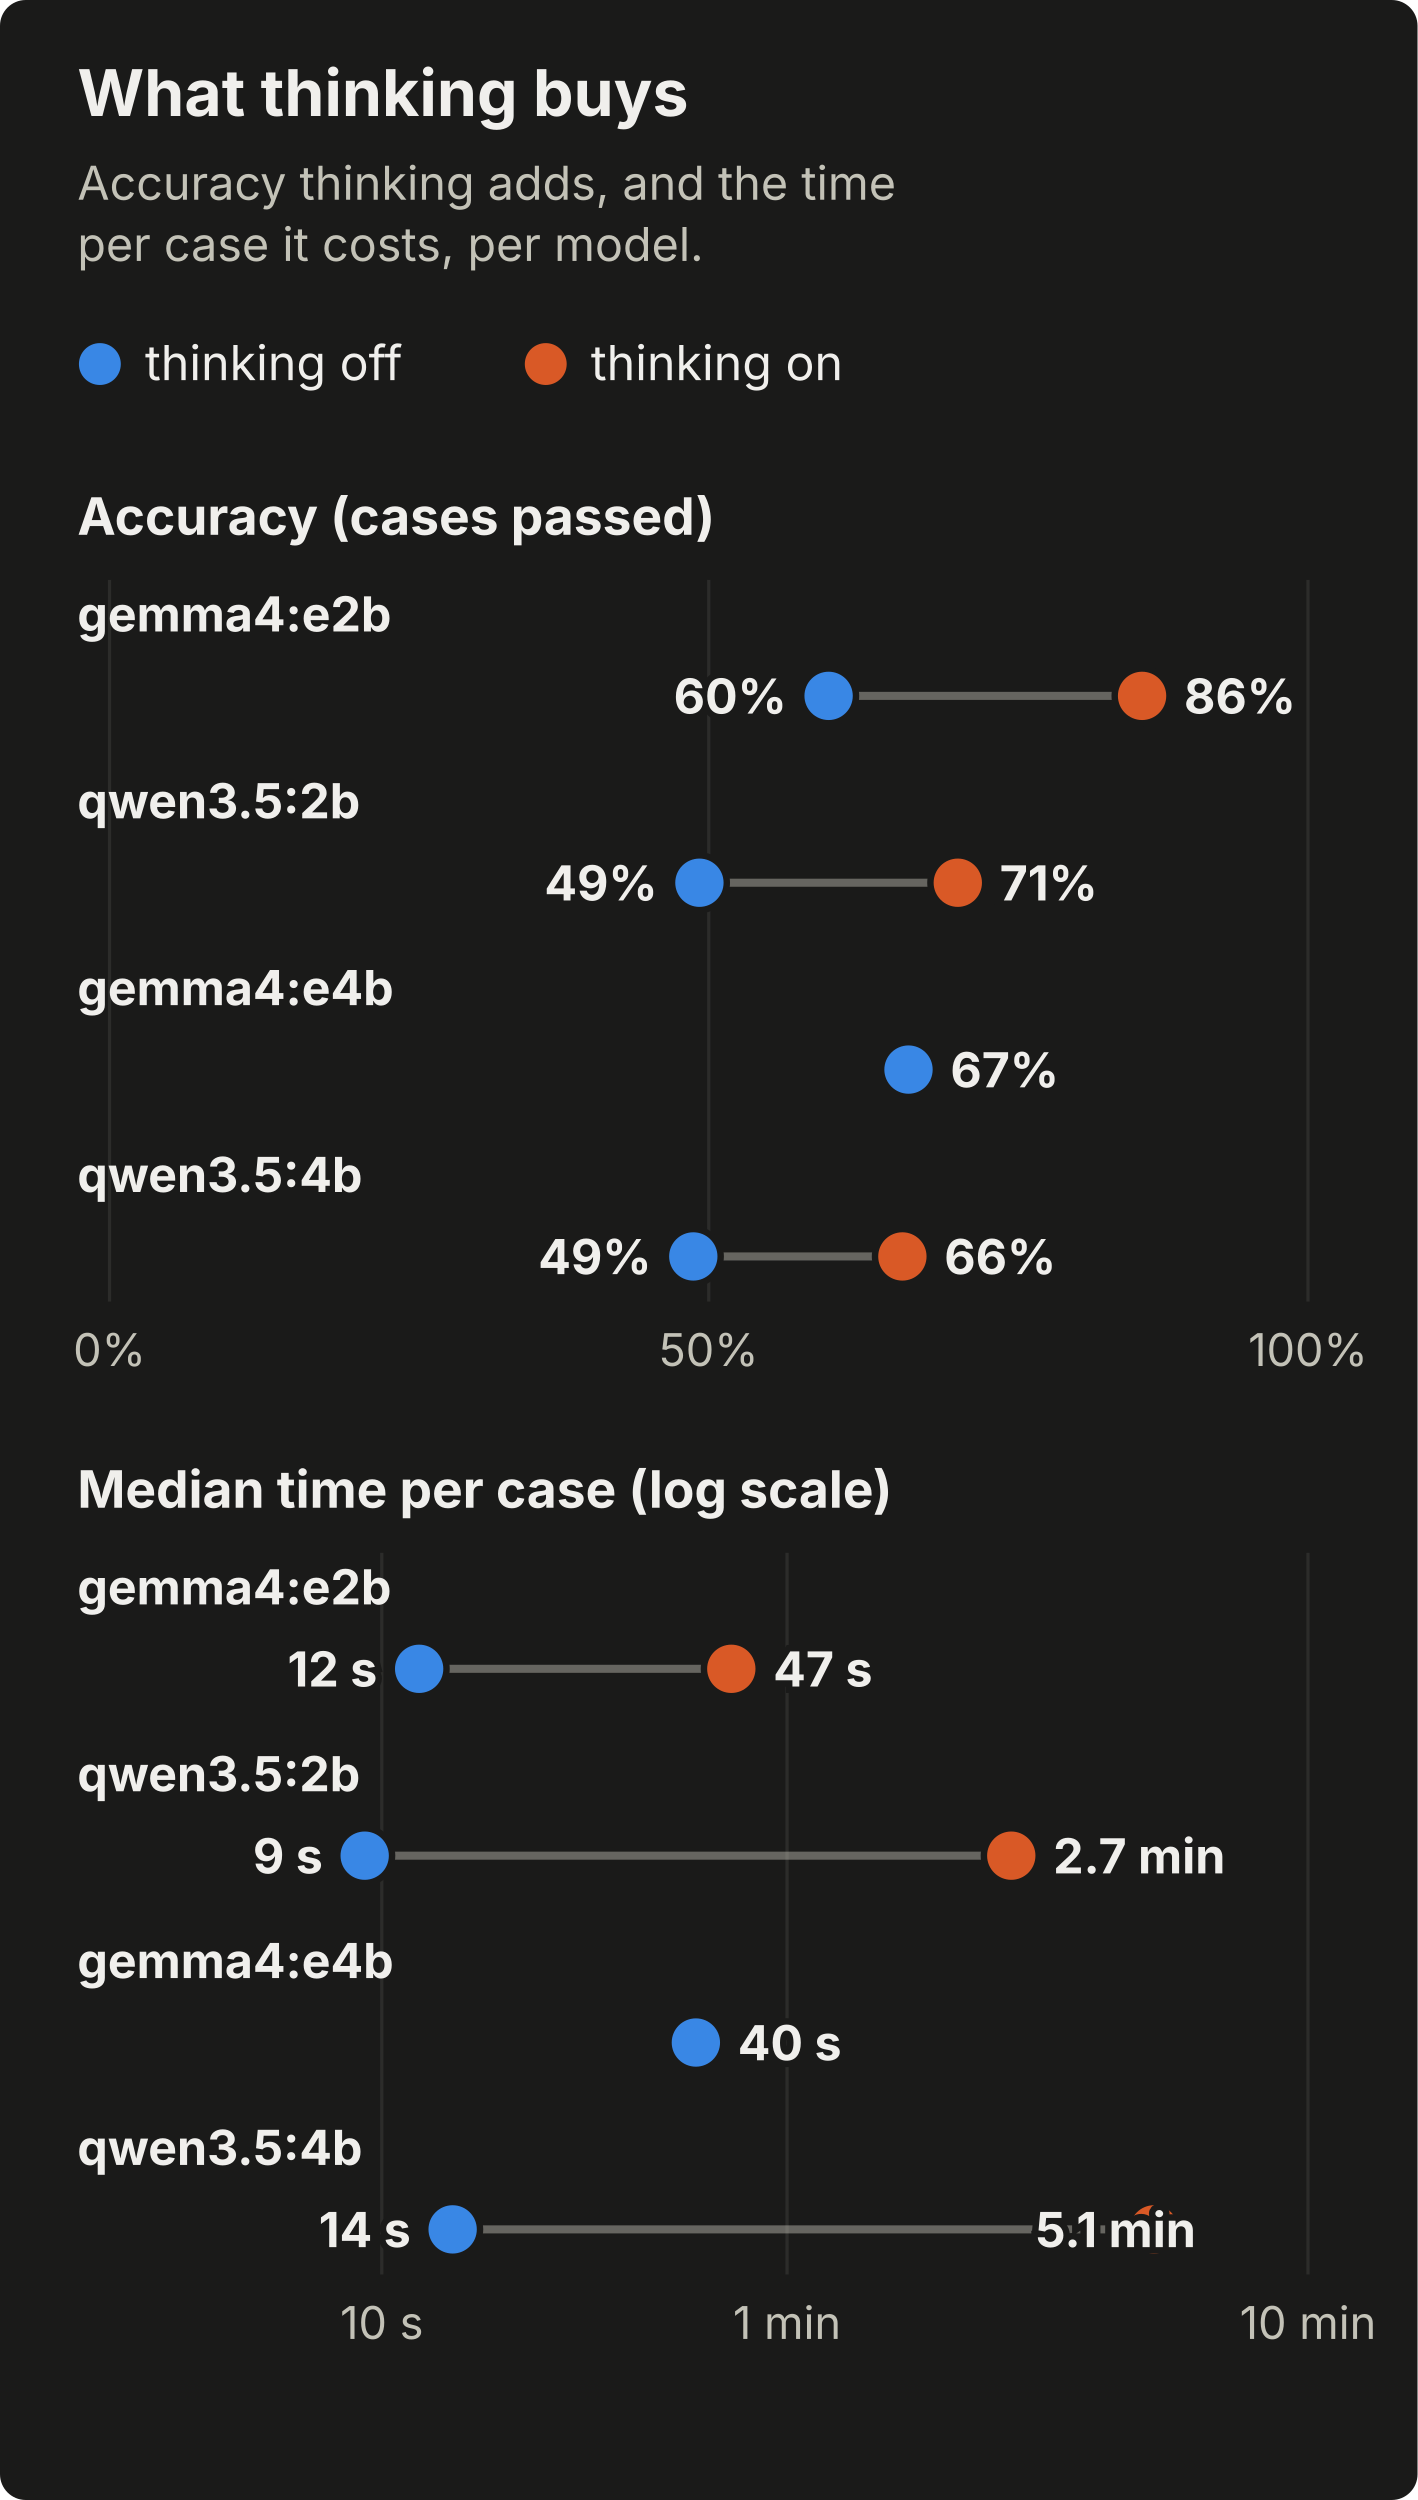
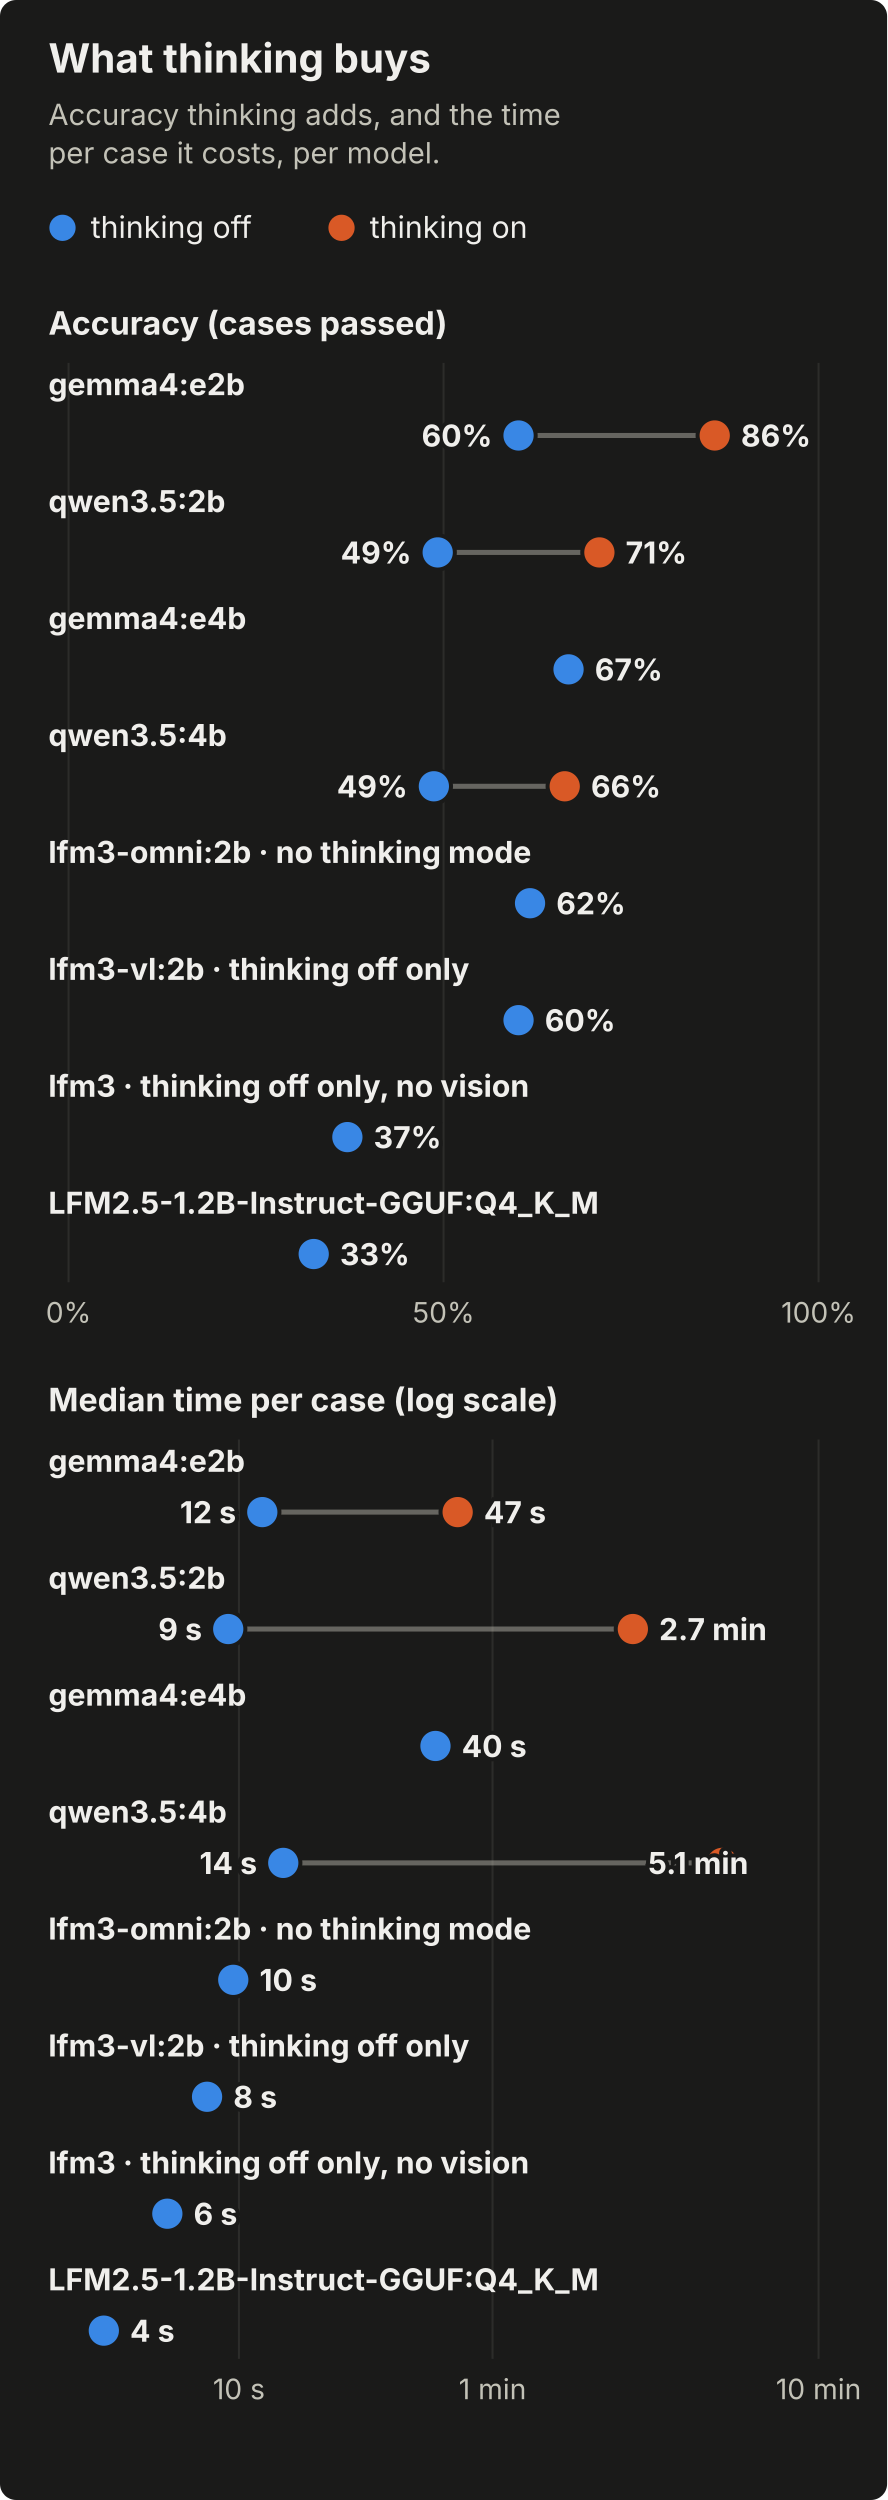
- <svg xmlns="http://www.w3.org/2000/svg" width="440" height="776" viewBox="0 0 440 776" role="img" aria-label="What thinking buys">
-   <rect width="440" height="776" rx="8" fill="#1a1a19" />
+ <svg xmlns="http://www.w3.org/2000/svg" width="440" height="1240" viewBox="0 0 440 1240" role="img" aria-label="What thinking buys">
+   <rect width="440" height="1240" rx="8" fill="#1a1a19" />
  <text x="24.0" y="36.0" font-size="20" font-weight="700" text-anchor="start" fill="#f0efec" font-family="system-ui, -apple-system, Segoe UI, sans-serif">What thinking buys</text>
  <text x="24.0" y="62.0" font-size="14.5" font-weight="normal" text-anchor="start" fill="#c3c2b7" font-family="system-ui, -apple-system, Segoe UI, sans-serif">Accuracy thinking adds, and the time</text>
  <text x="24.0" y="81.0" font-size="14.5" font-weight="normal" text-anchor="start" fill="#c3c2b7" font-family="system-ui, -apple-system, Segoe UI, sans-serif">per case it costs, per model.</text>
  <circle cx="31.0" cy="113.0" r="7.5" fill="#3987e5" stroke="#1a1a19" stroke-width="2" />
  <text x="45.0" y="118.0" font-size="15" font-weight="normal" text-anchor="start" fill="#f0efec" font-family="system-ui, -apple-system, Segoe UI, sans-serif">thinking off</text>
  <circle cx="169.4" cy="113.0" r="7.5" fill="#d95926" stroke="#1a1a19" stroke-width="2" />
  <text x="183.4" y="118.0" font-size="15" font-weight="normal" text-anchor="start" fill="#f0efec" font-family="system-ui, -apple-system, Segoe UI, sans-serif">thinking on</text>
  <text x="24.0" y="166.0" font-size="16" font-weight="700" text-anchor="start" fill="#f0efec" font-family="system-ui, -apple-system, Segoe UI, sans-serif">Accuracy (cases passed)</text>
-   <line x1="34.0" y1="180.0" x2="34.0" y2="404.0" stroke="#2c2c2a" stroke-width="1" />
-   <text x="34.0" y="424.0" font-size="14" font-weight="normal" text-anchor="middle" fill="#c3c2b7" font-family="system-ui, -apple-system, Segoe UI, sans-serif">0%</text>
-   <line x1="220.0" y1="180.0" x2="220.0" y2="404.0" stroke="#2c2c2a" stroke-width="1" />
-   <text x="220.0" y="424.0" font-size="14" font-weight="normal" text-anchor="middle" fill="#c3c2b7" font-family="system-ui, -apple-system, Segoe UI, sans-serif">50%</text>
-   <line x1="406.0" y1="180.0" x2="406.0" y2="404.0" stroke="#2c2c2a" stroke-width="1" />
-   <text x="406.0" y="424.0" font-size="14" font-weight="normal" text-anchor="middle" fill="#c3c2b7" font-family="system-ui, -apple-system, Segoe UI, sans-serif">100%</text>
+   <line x1="34.0" y1="180.0" x2="34.0" y2="636.0" stroke="#2c2c2a" stroke-width="1" />
+   <text x="34.0" y="656.0" font-size="14" font-weight="normal" text-anchor="middle" fill="#c3c2b7" font-family="system-ui, -apple-system, Segoe UI, sans-serif">0%</text>
+   <line x1="220.0" y1="180.0" x2="220.0" y2="636.0" stroke="#2c2c2a" stroke-width="1" />
+   <text x="220.0" y="656.0" font-size="14" font-weight="normal" text-anchor="middle" fill="#c3c2b7" font-family="system-ui, -apple-system, Segoe UI, sans-serif">50%</text>
+   <line x1="406.0" y1="180.0" x2="406.0" y2="636.0" stroke="#2c2c2a" stroke-width="1" />
+   <text x="406.0" y="656.0" font-size="14" font-weight="normal" text-anchor="middle" fill="#c3c2b7" font-family="system-ui, -apple-system, Segoe UI, sans-serif">100%</text>
  <text x="24.0" y="196.0" font-size="15" font-weight="700" text-anchor="start" fill="#f0efec" font-family="system-ui, -apple-system, Segoe UI, sans-serif">gemma4:e2b</text>
  <line x1="257.2" y1="216.0" x2="354.5" y2="216.0" stroke="#c3c2b7" stroke-width="2.5" stroke-opacity="0.45" />
  <circle cx="257.2" cy="216.0" r="8.5" fill="#3987e5" stroke="#1a1a19" stroke-width="2" />
  <circle cx="354.5" cy="216.0" r="8.5" fill="#d95926" stroke="#1a1a19" stroke-width="2" />
  <text x="244.2" y="221.5" font-size="15" font-weight="700" text-anchor="end" fill="#f0efec" stroke="#1a1a19" stroke-width="4" paint-order="stroke" font-family="system-ui, -apple-system, Segoe UI, sans-serif">60%</text>
  <text x="367.5" y="221.5" font-size="15" font-weight="700" text-anchor="start" fill="#f0efec" stroke="#1a1a19" stroke-width="4" paint-order="stroke" font-family="system-ui, -apple-system, Segoe UI, sans-serif">86%</text>
  <text x="24.0" y="254.0" font-size="15" font-weight="700" text-anchor="start" fill="#f0efec" font-family="system-ui, -apple-system, Segoe UI, sans-serif">qwen3.5:2b</text>
  <line x1="217.1" y1="274.0" x2="297.3" y2="274.0" stroke="#c3c2b7" stroke-width="2.5" stroke-opacity="0.45" />
  <circle cx="217.1" cy="274.0" r="8.5" fill="#3987e5" stroke="#1a1a19" stroke-width="2" />
  <circle cx="297.3" cy="274.0" r="8.5" fill="#d95926" stroke="#1a1a19" stroke-width="2" />
  <text x="204.1" y="279.5" font-size="15" font-weight="700" text-anchor="end" fill="#f0efec" stroke="#1a1a19" stroke-width="4" paint-order="stroke" font-family="system-ui, -apple-system, Segoe UI, sans-serif">49%</text>
  <text x="310.3" y="279.5" font-size="15" font-weight="700" text-anchor="start" fill="#f0efec" stroke="#1a1a19" stroke-width="4" paint-order="stroke" font-family="system-ui, -apple-system, Segoe UI, sans-serif">71%</text>
  <text x="24.0" y="312.0" font-size="15" font-weight="700" text-anchor="start" fill="#f0efec" font-family="system-ui, -apple-system, Segoe UI, sans-serif">gemma4:e4b</text>
  <circle cx="282.0" cy="332.0" r="8.5" fill="#3987e5" stroke="#1a1a19" stroke-width="2" />
  <text x="295.0" y="337.5" font-size="15" font-weight="700" text-anchor="start" fill="#f0efec" stroke="#1a1a19" stroke-width="4" paint-order="stroke" font-family="system-ui, -apple-system, Segoe UI, sans-serif">67%</text>
  <text x="24.0" y="370.0" font-size="15" font-weight="700" text-anchor="start" fill="#f0efec" font-family="system-ui, -apple-system, Segoe UI, sans-serif">qwen3.5:4b</text>
  <line x1="215.2" y1="390.0" x2="280.1" y2="390.0" stroke="#c3c2b7" stroke-width="2.5" stroke-opacity="0.45" />
  <circle cx="215.2" cy="390.0" r="8.5" fill="#3987e5" stroke="#1a1a19" stroke-width="2" />
  <circle cx="280.1" cy="390.0" r="8.5" fill="#d95926" stroke="#1a1a19" stroke-width="2" />
  <text x="202.2" y="395.5" font-size="15" font-weight="700" text-anchor="end" fill="#f0efec" stroke="#1a1a19" stroke-width="4" paint-order="stroke" font-family="system-ui, -apple-system, Segoe UI, sans-serif">49%</text>
  <text x="293.1" y="395.5" font-size="15" font-weight="700" text-anchor="start" fill="#f0efec" stroke="#1a1a19" stroke-width="4" paint-order="stroke" font-family="system-ui, -apple-system, Segoe UI, sans-serif">66%</text>
-   <text x="24.0" y="468.0" font-size="16" font-weight="700" text-anchor="start" fill="#f0efec" font-family="system-ui, -apple-system, Segoe UI, sans-serif">Median time per case (log scale)</text>
-   <line x1="118.5" y1="482.0" x2="118.5" y2="706.0" stroke="#2c2c2a" stroke-width="1" />
-   <text x="118.5" y="726.0" font-size="14" font-weight="normal" text-anchor="middle" fill="#c3c2b7" font-family="system-ui, -apple-system, Segoe UI, sans-serif">10 s</text>
-   <line x1="244.3" y1="482.0" x2="244.3" y2="706.0" stroke="#2c2c2a" stroke-width="1" />
-   <text x="244.3" y="726.0" font-size="14" font-weight="normal" text-anchor="middle" fill="#c3c2b7" font-family="system-ui, -apple-system, Segoe UI, sans-serif">1 min</text>
-   <line x1="406.0" y1="482.0" x2="406.0" y2="706.0" stroke="#2c2c2a" stroke-width="1" />
-   <text x="406.0" y="726.0" font-size="14" font-weight="normal" text-anchor="middle" fill="#c3c2b7" font-family="system-ui, -apple-system, Segoe UI, sans-serif">10 min</text>
-   <text x="24.0" y="498.0" font-size="15" font-weight="700" text-anchor="start" fill="#f0efec" font-family="system-ui, -apple-system, Segoe UI, sans-serif">gemma4:e2b</text>
-   <line x1="130.1" y1="518.0" x2="227.0" y2="518.0" stroke="#c3c2b7" stroke-width="2.5" stroke-opacity="0.45" />
-   <circle cx="130.1" cy="518.0" r="8.5" fill="#3987e5" stroke="#1a1a19" stroke-width="2" />
-   <circle cx="227.0" cy="518.0" r="8.5" fill="#d95926" stroke="#1a1a19" stroke-width="2" />
-   <text x="117.1" y="523.5" font-size="15" font-weight="700" text-anchor="end" fill="#f0efec" stroke="#1a1a19" stroke-width="4" paint-order="stroke" font-family="system-ui, -apple-system, Segoe UI, sans-serif">12 s</text>
-   <text x="240.0" y="523.5" font-size="15" font-weight="700" text-anchor="start" fill="#f0efec" stroke="#1a1a19" stroke-width="4" paint-order="stroke" font-family="system-ui, -apple-system, Segoe UI, sans-serif">47 s</text>
-   <text x="24.0" y="556.0" font-size="15" font-weight="700" text-anchor="start" fill="#f0efec" font-family="system-ui, -apple-system, Segoe UI, sans-serif">qwen3.5:2b</text>
-   <line x1="113.2" y1="576.0" x2="313.9" y2="576.0" stroke="#c3c2b7" stroke-width="2.5" stroke-opacity="0.45" />
-   <circle cx="113.2" cy="576.0" r="8.5" fill="#3987e5" stroke="#1a1a19" stroke-width="2" />
-   <circle cx="313.9" cy="576.0" r="8.5" fill="#d95926" stroke="#1a1a19" stroke-width="2" />
-   <text x="100.2" y="581.5" font-size="15" font-weight="700" text-anchor="end" fill="#f0efec" stroke="#1a1a19" stroke-width="4" paint-order="stroke" font-family="system-ui, -apple-system, Segoe UI, sans-serif">9 s</text>
-   <text x="326.9" y="581.5" font-size="15" font-weight="700" text-anchor="start" fill="#f0efec" stroke="#1a1a19" stroke-width="4" paint-order="stroke" font-family="system-ui, -apple-system, Segoe UI, sans-serif">2.7 min</text>
-   <text x="24.0" y="614.0" font-size="15" font-weight="700" text-anchor="start" fill="#f0efec" font-family="system-ui, -apple-system, Segoe UI, sans-serif">gemma4:e4b</text>
-   <circle cx="216.0" cy="634.0" r="8.5" fill="#3987e5" stroke="#1a1a19" stroke-width="2" />
-   <text x="229.0" y="639.5" font-size="15" font-weight="700" text-anchor="start" fill="#f0efec" stroke="#1a1a19" stroke-width="4" paint-order="stroke" font-family="system-ui, -apple-system, Segoe UI, sans-serif">40 s</text>
-   <text x="24.0" y="672.0" font-size="15" font-weight="700" text-anchor="start" fill="#f0efec" font-family="system-ui, -apple-system, Segoe UI, sans-serif">qwen3.5:4b</text>
-   <line x1="140.5" y1="692.0" x2="358.2" y2="692.0" stroke="#c3c2b7" stroke-width="2.5" stroke-opacity="0.45" />
-   <circle cx="140.5" cy="692.0" r="8.5" fill="#3987e5" stroke="#1a1a19" stroke-width="2" />
-   <circle cx="358.2" cy="692.0" r="8.5" fill="#d95926" stroke="#1a1a19" stroke-width="2" />
-   <text x="127.5" y="697.5" font-size="15" font-weight="700" text-anchor="end" fill="#f0efec" stroke="#1a1a19" stroke-width="4" paint-order="stroke" font-family="system-ui, -apple-system, Segoe UI, sans-serif">14 s</text>
-   <text x="371.2" y="697.5" font-size="15" font-weight="700" text-anchor="end" fill="#f0efec" stroke="#1a1a19" stroke-width="4" paint-order="stroke" font-family="system-ui, -apple-system, Segoe UI, sans-serif">5.1 min</text>
+   <text x="24.0" y="428.0" font-size="15" font-weight="700" text-anchor="start" fill="#f0efec" font-family="system-ui, -apple-system, Segoe UI, sans-serif">lfm3-omni:2b  · no thinking mode</text>
+   <circle cx="262.9" cy="448.0" r="8.5" fill="#3987e5" stroke="#1a1a19" stroke-width="2" />
+   <text x="275.9" y="453.5" font-size="15" font-weight="700" text-anchor="start" fill="#f0efec" stroke="#1a1a19" stroke-width="4" paint-order="stroke" font-family="system-ui, -apple-system, Segoe UI, sans-serif">62%</text>
+   <text x="24.0" y="486.0" font-size="15" font-weight="700" text-anchor="start" fill="#f0efec" font-family="system-ui, -apple-system, Segoe UI, sans-serif">lfm3-vl:2b  · thinking off only</text>
+   <circle cx="257.2" cy="506.0" r="8.5" fill="#3987e5" stroke="#1a1a19" stroke-width="2" />
+   <text x="270.2" y="511.5" font-size="15" font-weight="700" text-anchor="start" fill="#f0efec" stroke="#1a1a19" stroke-width="4" paint-order="stroke" font-family="system-ui, -apple-system, Segoe UI, sans-serif">60%</text>
+   <text x="24.0" y="544.0" font-size="15" font-weight="700" text-anchor="start" fill="#f0efec" font-family="system-ui, -apple-system, Segoe UI, sans-serif">lfm3  · thinking off only, no vision</text>
+   <circle cx="172.3" cy="564.0" r="8.5" fill="#3987e5" stroke="#1a1a19" stroke-width="2" />
+   <text x="185.3" y="569.5" font-size="15" font-weight="700" text-anchor="start" fill="#f0efec" stroke="#1a1a19" stroke-width="4" paint-order="stroke" font-family="system-ui, -apple-system, Segoe UI, sans-serif">37%</text>
+   <text x="24.0" y="602.0" font-size="15" font-weight="700" text-anchor="start" fill="#f0efec" font-family="system-ui, -apple-system, Segoe UI, sans-serif">LFM2.5-1.2B-Instruct-GGUF:Q4_K_M</text>
+   <circle cx="155.6" cy="622.0" r="8.5" fill="#3987e5" stroke="#1a1a19" stroke-width="2" />
+   <text x="168.6" y="627.5" font-size="15" font-weight="700" text-anchor="start" fill="#f0efec" stroke="#1a1a19" stroke-width="4" paint-order="stroke" font-family="system-ui, -apple-system, Segoe UI, sans-serif">33%</text>
+   <text x="24.0" y="700.0" font-size="16" font-weight="700" text-anchor="start" fill="#f0efec" font-family="system-ui, -apple-system, Segoe UI, sans-serif">Median time per case (log scale)</text>
+   <line x1="118.5" y1="714.0" x2="118.5" y2="1170.0" stroke="#2c2c2a" stroke-width="1" />
+   <text x="118.5" y="1190.0" font-size="14" font-weight="normal" text-anchor="middle" fill="#c3c2b7" font-family="system-ui, -apple-system, Segoe UI, sans-serif">10 s</text>
+   <line x1="244.3" y1="714.0" x2="244.3" y2="1170.0" stroke="#2c2c2a" stroke-width="1" />
+   <text x="244.3" y="1190.0" font-size="14" font-weight="normal" text-anchor="middle" fill="#c3c2b7" font-family="system-ui, -apple-system, Segoe UI, sans-serif">1 min</text>
+   <line x1="406.0" y1="714.0" x2="406.0" y2="1170.0" stroke="#2c2c2a" stroke-width="1" />
+   <text x="406.0" y="1190.0" font-size="14" font-weight="normal" text-anchor="middle" fill="#c3c2b7" font-family="system-ui, -apple-system, Segoe UI, sans-serif">10 min</text>
+   <text x="24.0" y="730.0" font-size="15" font-weight="700" text-anchor="start" fill="#f0efec" font-family="system-ui, -apple-system, Segoe UI, sans-serif">gemma4:e2b</text>
+   <line x1="130.1" y1="750.0" x2="227.0" y2="750.0" stroke="#c3c2b7" stroke-width="2.5" stroke-opacity="0.45" />
+   <circle cx="130.1" cy="750.0" r="8.5" fill="#3987e5" stroke="#1a1a19" stroke-width="2" />
+   <circle cx="227.0" cy="750.0" r="8.5" fill="#d95926" stroke="#1a1a19" stroke-width="2" />
+   <text x="117.1" y="755.5" font-size="15" font-weight="700" text-anchor="end" fill="#f0efec" stroke="#1a1a19" stroke-width="4" paint-order="stroke" font-family="system-ui, -apple-system, Segoe UI, sans-serif">12 s</text>
+   <text x="240.0" y="755.5" font-size="15" font-weight="700" text-anchor="start" fill="#f0efec" stroke="#1a1a19" stroke-width="4" paint-order="stroke" font-family="system-ui, -apple-system, Segoe UI, sans-serif">47 s</text>
+   <text x="24.0" y="788.0" font-size="15" font-weight="700" text-anchor="start" fill="#f0efec" font-family="system-ui, -apple-system, Segoe UI, sans-serif">qwen3.5:2b</text>
+   <line x1="113.2" y1="808.0" x2="313.9" y2="808.0" stroke="#c3c2b7" stroke-width="2.5" stroke-opacity="0.45" />
+   <circle cx="113.2" cy="808.0" r="8.5" fill="#3987e5" stroke="#1a1a19" stroke-width="2" />
+   <circle cx="313.9" cy="808.0" r="8.5" fill="#d95926" stroke="#1a1a19" stroke-width="2" />
+   <text x="100.2" y="813.5" font-size="15" font-weight="700" text-anchor="end" fill="#f0efec" stroke="#1a1a19" stroke-width="4" paint-order="stroke" font-family="system-ui, -apple-system, Segoe UI, sans-serif">9 s</text>
+   <text x="326.9" y="813.5" font-size="15" font-weight="700" text-anchor="start" fill="#f0efec" stroke="#1a1a19" stroke-width="4" paint-order="stroke" font-family="system-ui, -apple-system, Segoe UI, sans-serif">2.7 min</text>
+   <text x="24.0" y="846.0" font-size="15" font-weight="700" text-anchor="start" fill="#f0efec" font-family="system-ui, -apple-system, Segoe UI, sans-serif">gemma4:e4b</text>
+   <circle cx="216.0" cy="866.0" r="8.5" fill="#3987e5" stroke="#1a1a19" stroke-width="2" />
+   <text x="229.0" y="871.5" font-size="15" font-weight="700" text-anchor="start" fill="#f0efec" stroke="#1a1a19" stroke-width="4" paint-order="stroke" font-family="system-ui, -apple-system, Segoe UI, sans-serif">40 s</text>
+   <text x="24.0" y="904.0" font-size="15" font-weight="700" text-anchor="start" fill="#f0efec" font-family="system-ui, -apple-system, Segoe UI, sans-serif">qwen3.5:4b</text>
+   <line x1="140.5" y1="924.0" x2="358.2" y2="924.0" stroke="#c3c2b7" stroke-width="2.5" stroke-opacity="0.45" />
+   <circle cx="140.5" cy="924.0" r="8.5" fill="#3987e5" stroke="#1a1a19" stroke-width="2" />
+   <circle cx="358.2" cy="924.0" r="8.5" fill="#d95926" stroke="#1a1a19" stroke-width="2" />
+   <text x="127.5" y="929.5" font-size="15" font-weight="700" text-anchor="end" fill="#f0efec" stroke="#1a1a19" stroke-width="4" paint-order="stroke" font-family="system-ui, -apple-system, Segoe UI, sans-serif">14 s</text>
+   <text x="371.2" y="929.5" font-size="15" font-weight="700" text-anchor="end" fill="#f0efec" stroke="#1a1a19" stroke-width="4" paint-order="stroke" font-family="system-ui, -apple-system, Segoe UI, sans-serif">5.1 min</text>
+   <text x="24.0" y="962.0" font-size="15" font-weight="700" text-anchor="start" fill="#f0efec" font-family="system-ui, -apple-system, Segoe UI, sans-serif">lfm3-omni:2b  · no thinking mode</text>
+   <circle cx="115.7" cy="982.0" r="8.5" fill="#3987e5" stroke="#1a1a19" stroke-width="2" />
+   <text x="128.7" y="987.5" font-size="15" font-weight="700" text-anchor="start" fill="#f0efec" stroke="#1a1a19" stroke-width="4" paint-order="stroke" font-family="system-ui, -apple-system, Segoe UI, sans-serif">10 s</text>
+   <text x="24.0" y="1020.0" font-size="15" font-weight="700" text-anchor="start" fill="#f0efec" font-family="system-ui, -apple-system, Segoe UI, sans-serif">lfm3-vl:2b  · thinking off only</text>
+   <circle cx="102.7" cy="1040.0" r="8.5" fill="#3987e5" stroke="#1a1a19" stroke-width="2" />
+   <text x="115.7" y="1045.5" font-size="15" font-weight="700" text-anchor="start" fill="#f0efec" stroke="#1a1a19" stroke-width="4" paint-order="stroke" font-family="system-ui, -apple-system, Segoe UI, sans-serif">8 s</text>
+   <text x="24.0" y="1078.0" font-size="15" font-weight="700" text-anchor="start" fill="#f0efec" font-family="system-ui, -apple-system, Segoe UI, sans-serif">lfm3  · thinking off only, no vision</text>
+   <circle cx="83.0" cy="1098.0" r="8.5" fill="#3987e5" stroke="#1a1a19" stroke-width="2" />
+   <text x="96.0" y="1103.5" font-size="15" font-weight="700" text-anchor="start" fill="#f0efec" stroke="#1a1a19" stroke-width="4" paint-order="stroke" font-family="system-ui, -apple-system, Segoe UI, sans-serif">6 s</text>
+   <text x="24.0" y="1136.0" font-size="15" font-weight="700" text-anchor="start" fill="#f0efec" font-family="system-ui, -apple-system, Segoe UI, sans-serif">LFM2.5-1.2B-Instruct-GGUF:Q4_K_M</text>
+   <circle cx="51.5" cy="1156.0" r="8.5" fill="#3987e5" stroke="#1a1a19" stroke-width="2" />
+   <text x="64.5" y="1161.5" font-size="15" font-weight="700" text-anchor="start" fill="#f0efec" stroke="#1a1a19" stroke-width="4" paint-order="stroke" font-family="system-ui, -apple-system, Segoe UI, sans-serif">4 s</text>
</svg>
